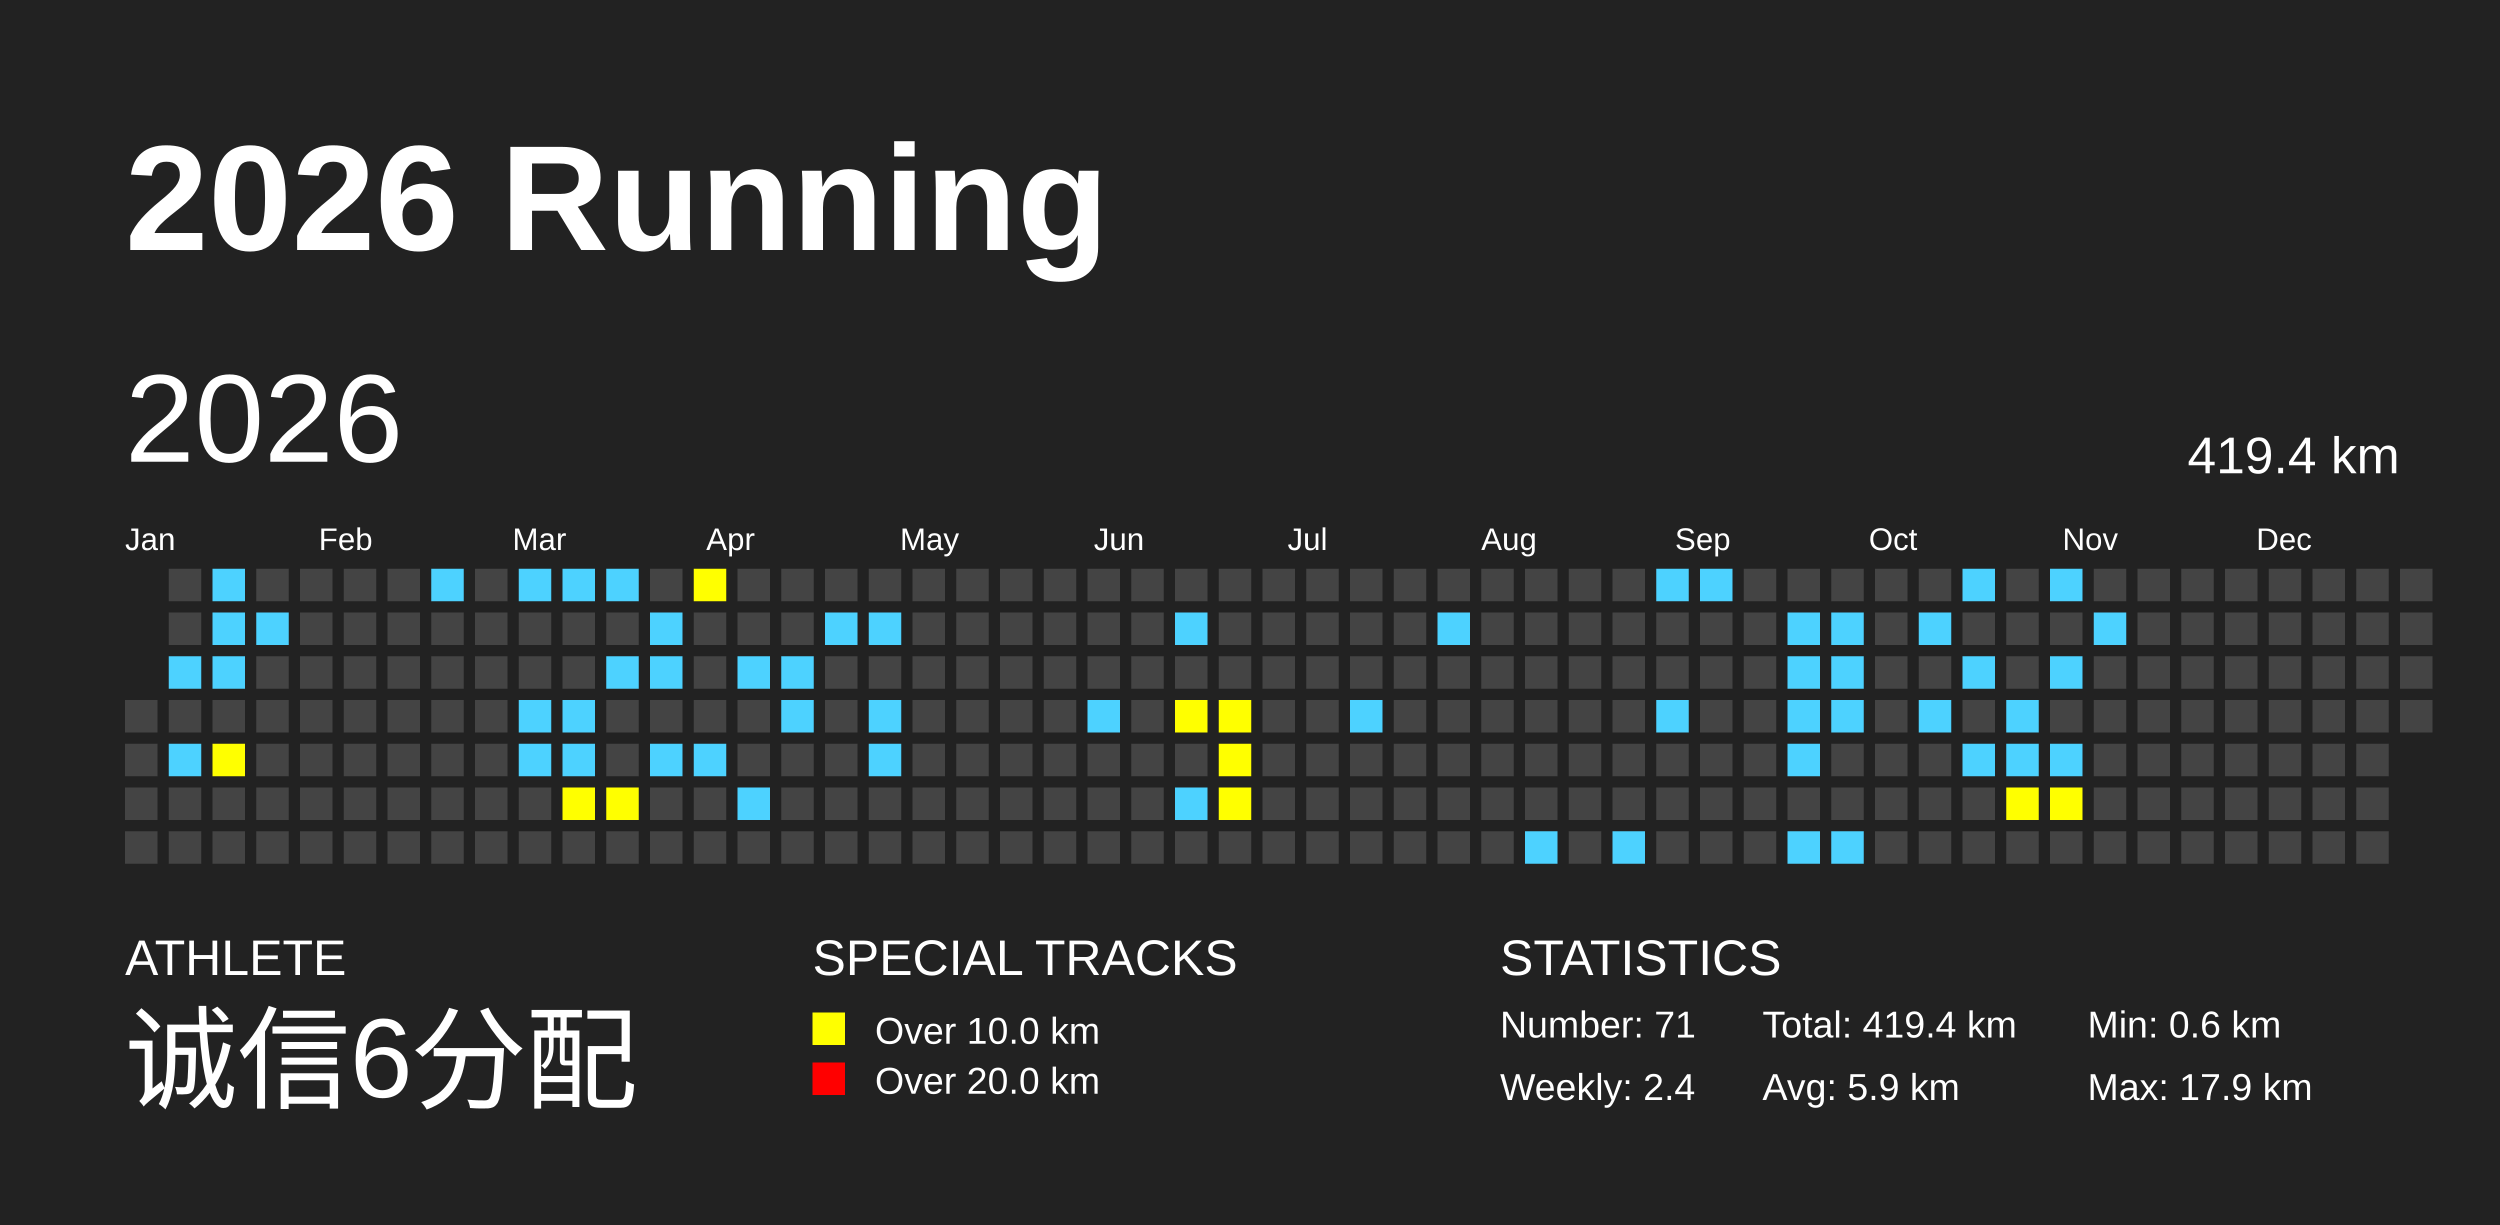
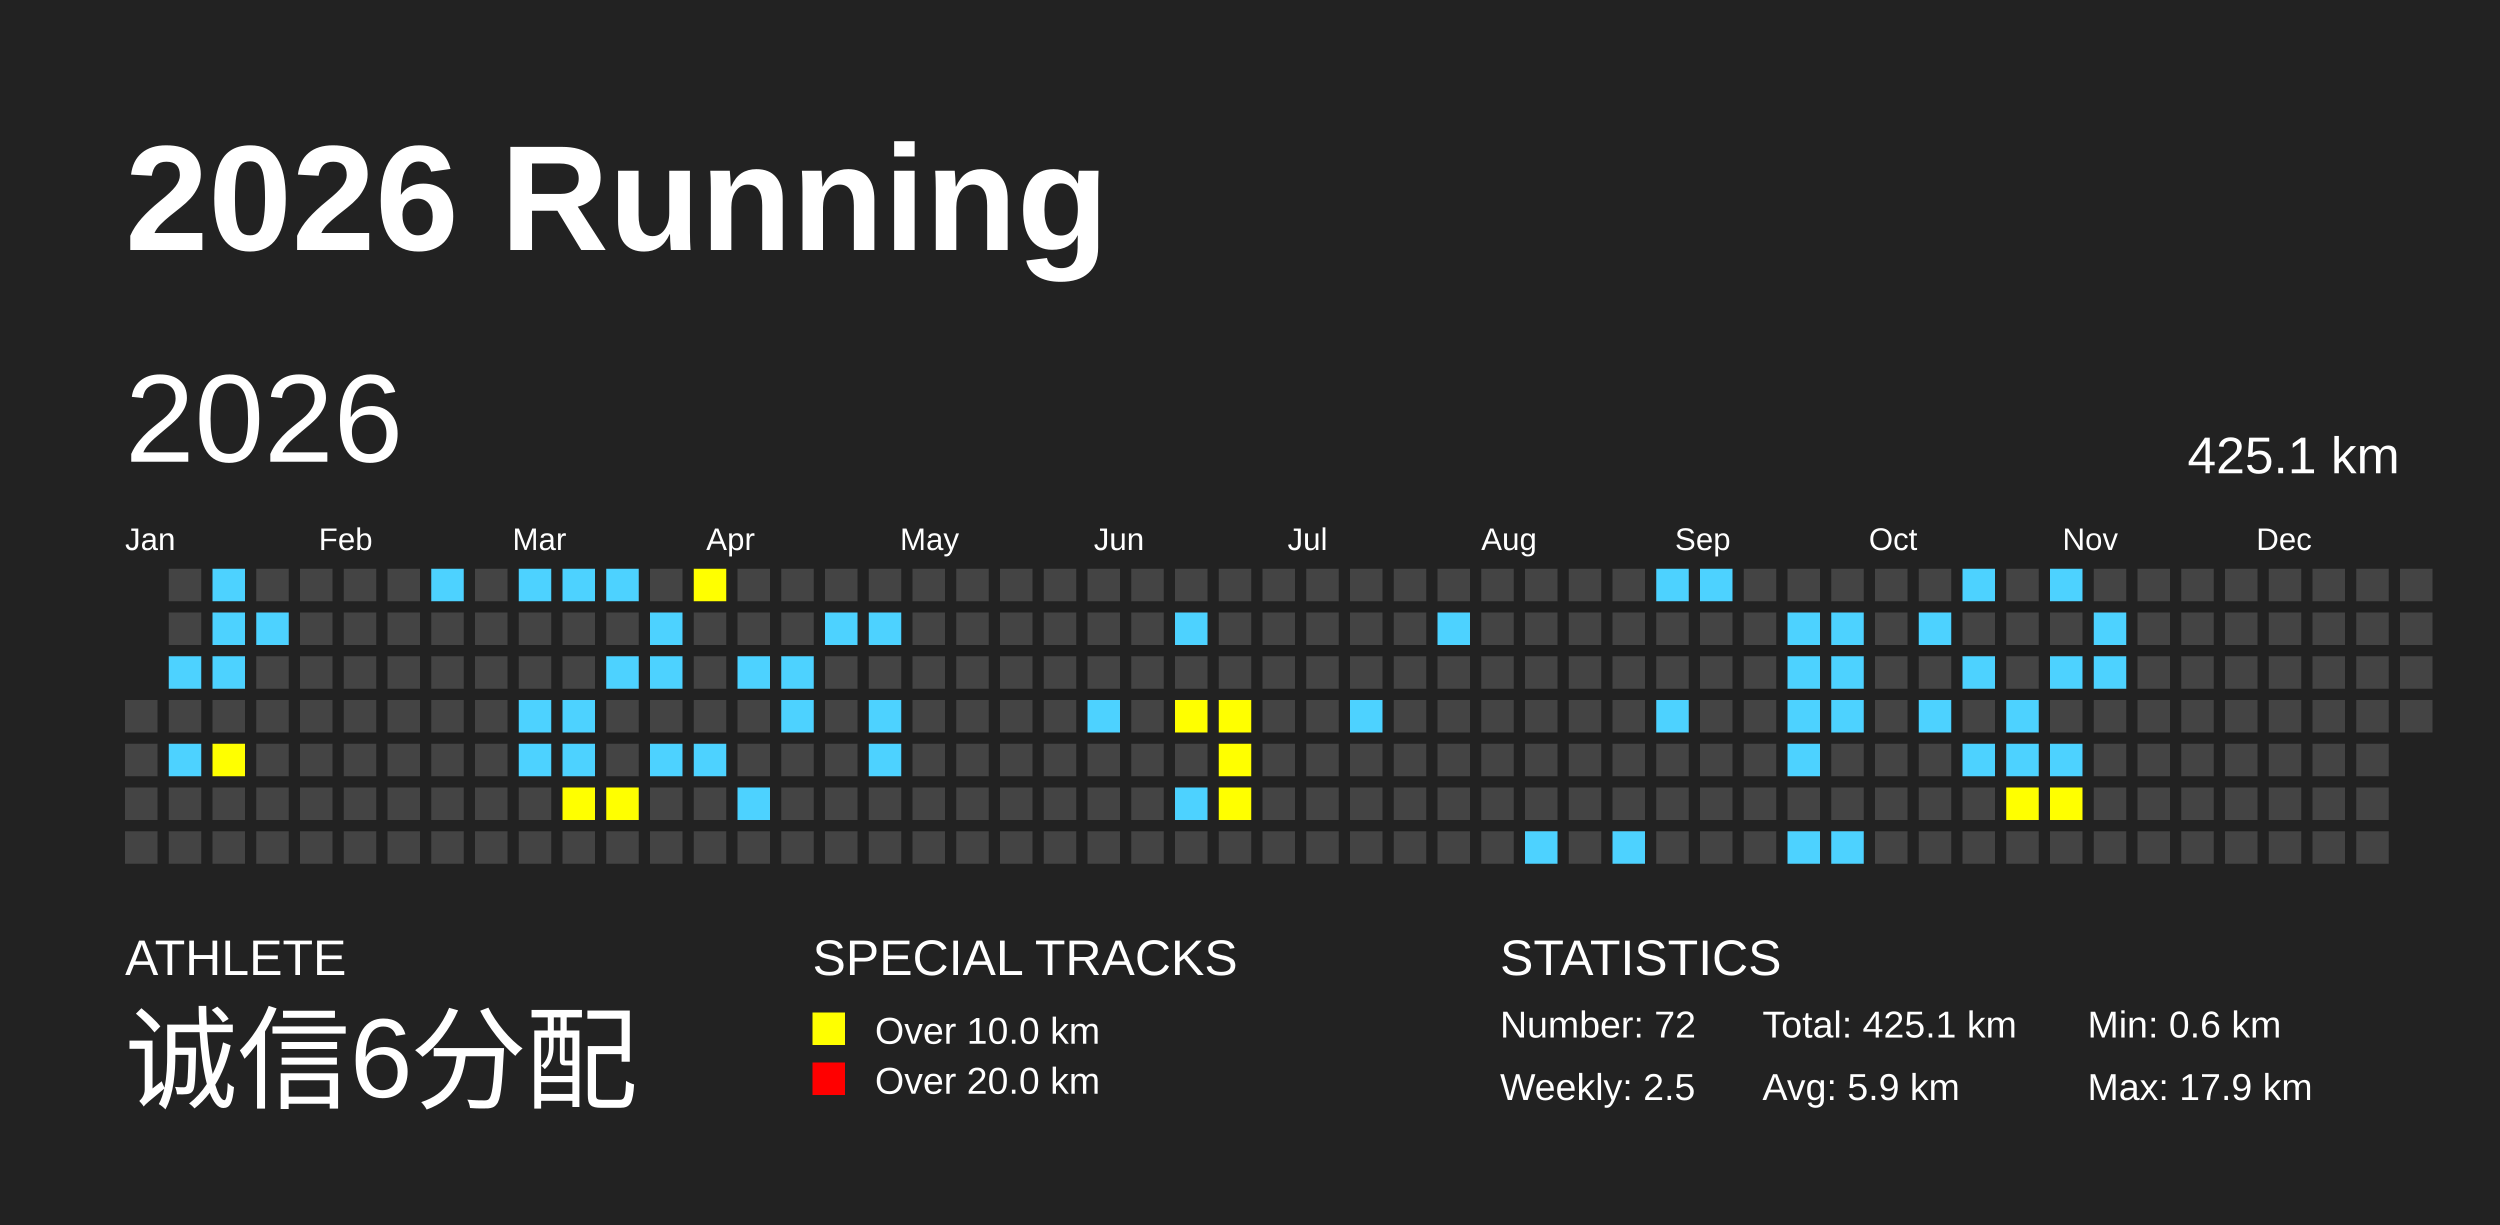
<svg xmlns="http://www.w3.org/2000/svg" baseProfile="full" height="98mm" version="1.1" viewBox="0,0,200,98" width="200mm">
  <defs />
  <rect fill="#222222" height="98" width="200" x="0" y="0" />
  <text fill="#FFFFFF" style="font-size:12px; font-family:Arial; font-weight:bold;" x="10" y="20">2026 Running</text>
  <text fill="#FFFFFF" style="font-size:4px; font-family:Arial" x="10" y="78">ATHLETE</text>
  <text fill="#FFFFFF" style="font-size:9px; font-family:Arial" x="10" y="88">诚信6分配</text>
  <text fill="#FFFFFF" style="font-size:4px; font-family:Arial" x="65" y="78">SPECIAL TRACKS</text>
  <rect fill="yellow" height="2.6" width="2.6" x="65" y="81" />
  <text fill="#FFFFFF" style="font-size:3px; font-family:Arial" x="70" y="83.5">Over 10.0 km</text>
  <rect fill="red" height="2.6" width="2.6" x="65" y="85" />
  <text fill="#FFFFFF" style="font-size:3px; font-family:Arial" x="70" y="87.5">Over 20.0 km</text>
  <text fill="#FFFFFF" style="font-size:4px; font-family:Arial" x="120" y="78">STATISTICS</text>
-   <text fill="#FFFFFF" style="font-size:3px; font-family:Arial" x="120" y="83">Number: 71</text>
-   <text fill="#FFFFFF" style="font-size:3px; font-family:Arial" x="120" y="88">Weekly: 2.4</text>
-   <text fill="#FFFFFF" style="font-size:3px; font-family:Arial" x="141" y="83">Total: 419.4 km</text>
+   <text fill="#FFFFFF" style="font-size:3px; font-family:Arial" x="120" y="83">Number: 72</text>
+   <text fill="#FFFFFF" style="font-size:3px; font-family:Arial" x="120" y="88">Weekly: 2.5</text>
+   <text fill="#FFFFFF" style="font-size:3px; font-family:Arial" x="141" y="83">Total: 425.1 km</text>
  <text fill="#FFFFFF" style="font-size:3px; font-family:Arial" x="141" y="88">Avg: 5.9 km</text>
  <text fill="#FFFFFF" style="font-size:3px; font-family:Arial" x="167" y="83">Min: 0.6 km</text>
  <text fill="#FFFFFF" style="font-size:3px; font-family:Arial" x="167" y="88">Max: 17.9 km</text>
  <text dominant-baseline="hanging" fill="#FFFFFF" style="font-size:10.0px; font-family:Arial;" x="10" y="30">2026</text>
-   <text dominant-baseline="hanging" fill="#FFFFFF" style="font-size:4.125px; font-family:Arial;" x="175" y="35">419.4 km</text>
+   <text dominant-baseline="hanging" fill="#FFFFFF" style="font-size:4.125px; font-family:Arial;" x="175" y="35">425.1 km</text>
  <text fill="#FFFFFF" style="font-size:2.5px; font-family:Arial" x="10.0" y="44">Jan</text>
  <text fill="#FFFFFF" style="font-size:2.5px; font-family:Arial" x="25.5" y="44">Feb</text>
  <text fill="#FFFFFF" style="font-size:2.5px; font-family:Arial" x="41.0" y="44">Mar</text>
  <text fill="#FFFFFF" style="font-size:2.5px; font-family:Arial" x="56.5" y="44">Apr</text>
  <text fill="#FFFFFF" style="font-size:2.5px; font-family:Arial" x="72.0" y="44">May</text>
  <text fill="#FFFFFF" style="font-size:2.5px; font-family:Arial" x="87.5" y="44">Jun</text>
  <text fill="#FFFFFF" style="font-size:2.5px; font-family:Arial" x="103.0" y="44">Jul</text>
  <text fill="#FFFFFF" style="font-size:2.5px; font-family:Arial" x="118.5" y="44">Aug</text>
  <text fill="#FFFFFF" style="font-size:2.5px; font-family:Arial" x="134.0" y="44">Sep</text>
  <text fill="#FFFFFF" style="font-size:2.5px; font-family:Arial" x="149.5" y="44">Oct</text>
  <text fill="#FFFFFF" style="font-size:2.5px; font-family:Arial" x="165.0" y="44">Nov</text>
  <text fill="#FFFFFF" style="font-size:2.5px; font-family:Arial" x="180.5" y="44">Dec</text>
  <rect fill="#444444" height="2.6" width="2.6" x="10.0" y="56.0" />
  <rect fill="#444444" height="2.6" width="2.6" x="10.0" y="59.5" />
  <rect fill="#444444" height="2.6" width="2.6" x="10.0" y="63.0" />
  <rect fill="#444444" height="2.6" width="2.6" x="10.0" y="66.5" />
  <rect fill="#444444" height="2.6" width="2.6" x="13.5" y="45.5" />
  <rect fill="#444444" height="2.6" width="2.6" x="13.5" y="49.0" />
  <rect fill="#4DD2FF" height="2.6" width="2.6" x="13.5" y="52.5" />
  <rect fill="#444444" height="2.6" width="2.6" x="13.5" y="56.0" />
  <rect fill="#4DD2FF" height="2.6" width="2.6" x="13.5" y="59.5" />
  <rect fill="#444444" height="2.6" width="2.6" x="13.5" y="63.0" />
  <rect fill="#444444" height="2.6" width="2.6" x="13.5" y="66.5" />
  <rect fill="#4DD2FF" height="2.6" width="2.6" x="17.0" y="45.5" />
  <rect fill="#4DD2FF" height="2.6" width="2.6" x="17.0" y="49.0" />
  <rect fill="#4DD2FF" height="2.6" width="2.6" x="17.0" y="52.5" />
  <rect fill="#444444" height="2.6" width="2.6" x="17.0" y="56.0" />
  <rect fill="yellow" height="2.6" width="2.6" x="17.0" y="59.5" />
  <rect fill="#444444" height="2.6" width="2.6" x="17.0" y="63.0" />
  <rect fill="#444444" height="2.6" width="2.6" x="17.0" y="66.5" />
  <rect fill="#444444" height="2.6" width="2.6" x="20.5" y="45.5" />
  <rect fill="#4DD2FF" height="2.6" width="2.6" x="20.5" y="49.0" />
  <rect fill="#444444" height="2.6" width="2.6" x="20.5" y="52.5" />
  <rect fill="#444444" height="2.6" width="2.6" x="20.5" y="56.0" />
  <rect fill="#444444" height="2.6" width="2.6" x="20.5" y="59.5" />
  <rect fill="#444444" height="2.6" width="2.6" x="20.5" y="63.0" />
  <rect fill="#444444" height="2.6" width="2.6" x="20.5" y="66.5" />
  <rect fill="#444444" height="2.6" width="2.6" x="24.0" y="45.5" />
  <rect fill="#444444" height="2.6" width="2.6" x="24.0" y="49.0" />
  <rect fill="#444444" height="2.6" width="2.6" x="24.0" y="52.5" />
  <rect fill="#444444" height="2.6" width="2.6" x="24.0" y="56.0" />
  <rect fill="#444444" height="2.6" width="2.6" x="24.0" y="59.5" />
  <rect fill="#444444" height="2.6" width="2.6" x="24.0" y="63.0" />
  <rect fill="#444444" height="2.6" width="2.6" x="24.0" y="66.5" />
  <rect fill="#444444" height="2.6" width="2.6" x="27.5" y="45.5" />
  <rect fill="#444444" height="2.6" width="2.6" x="27.5" y="49.0" />
  <rect fill="#444444" height="2.6" width="2.6" x="27.5" y="52.5" />
  <rect fill="#444444" height="2.6" width="2.6" x="27.5" y="56.0" />
  <rect fill="#444444" height="2.6" width="2.6" x="27.5" y="59.5" />
  <rect fill="#444444" height="2.6" width="2.6" x="27.5" y="63.0" />
  <rect fill="#444444" height="2.6" width="2.6" x="27.5" y="66.5" />
  <rect fill="#444444" height="2.6" width="2.6" x="31.0" y="45.5" />
  <rect fill="#444444" height="2.6" width="2.6" x="31.0" y="49.0" />
  <rect fill="#444444" height="2.6" width="2.6" x="31.0" y="52.5" />
  <rect fill="#444444" height="2.6" width="2.6" x="31.0" y="56.0" />
  <rect fill="#444444" height="2.6" width="2.6" x="31.0" y="59.5" />
  <rect fill="#444444" height="2.6" width="2.6" x="31.0" y="63.0" />
  <rect fill="#444444" height="2.6" width="2.6" x="31.0" y="66.5" />
  <rect fill="#4DD2FF" height="2.6" width="2.6" x="34.5" y="45.5" />
  <rect fill="#444444" height="2.6" width="2.6" x="34.5" y="49.0" />
  <rect fill="#444444" height="2.6" width="2.6" x="34.5" y="52.5" />
  <rect fill="#444444" height="2.6" width="2.6" x="34.5" y="56.0" />
  <rect fill="#444444" height="2.6" width="2.6" x="34.5" y="59.5" />
  <rect fill="#444444" height="2.6" width="2.6" x="34.5" y="63.0" />
  <rect fill="#444444" height="2.6" width="2.6" x="34.5" y="66.5" />
  <rect fill="#444444" height="2.6" width="2.6" x="38.0" y="45.5" />
  <rect fill="#444444" height="2.6" width="2.6" x="38.0" y="49.0" />
  <rect fill="#444444" height="2.6" width="2.6" x="38.0" y="52.5" />
  <rect fill="#444444" height="2.6" width="2.6" x="38.0" y="56.0" />
  <rect fill="#444444" height="2.6" width="2.6" x="38.0" y="59.5" />
  <rect fill="#444444" height="2.6" width="2.6" x="38.0" y="63.0" />
  <rect fill="#444444" height="2.6" width="2.6" x="38.0" y="66.5" />
  <rect fill="#4DD2FF" height="2.6" width="2.6" x="41.5" y="45.5" />
  <rect fill="#444444" height="2.6" width="2.6" x="41.5" y="49.0" />
  <rect fill="#444444" height="2.6" width="2.6" x="41.5" y="52.5" />
  <rect fill="#4DD2FF" height="2.6" width="2.6" x="41.5" y="56.0" />
  <rect fill="#4DD2FF" height="2.6" width="2.6" x="41.5" y="59.5" />
  <rect fill="#444444" height="2.6" width="2.6" x="41.5" y="63.0" />
  <rect fill="#444444" height="2.6" width="2.6" x="41.5" y="66.5" />
  <rect fill="#4DD2FF" height="2.6" width="2.6" x="45.0" y="45.5" />
  <rect fill="#444444" height="2.6" width="2.6" x="45.0" y="49.0" />
  <rect fill="#444444" height="2.6" width="2.6" x="45.0" y="52.5" />
  <rect fill="#4DD2FF" height="2.6" width="2.6" x="45.0" y="56.0" />
  <rect fill="#4DD2FF" height="2.6" width="2.6" x="45.0" y="59.5" />
  <rect fill="yellow" height="2.6" width="2.6" x="45.0" y="63.0" />
  <rect fill="#444444" height="2.6" width="2.6" x="45.0" y="66.5" />
  <rect fill="#4DD2FF" height="2.6" width="2.6" x="48.5" y="45.5" />
  <rect fill="#444444" height="2.6" width="2.6" x="48.5" y="49.0" />
  <rect fill="#4DD2FF" height="2.6" width="2.6" x="48.5" y="52.5" />
  <rect fill="#444444" height="2.6" width="2.6" x="48.5" y="56.0" />
  <rect fill="#444444" height="2.6" width="2.6" x="48.5" y="59.5" />
  <rect fill="yellow" height="2.6" width="2.6" x="48.5" y="63.0" />
  <rect fill="#444444" height="2.6" width="2.6" x="48.5" y="66.5" />
  <rect fill="#444444" height="2.6" width="2.6" x="52.0" y="45.5" />
  <rect fill="#4DD2FF" height="2.6" width="2.6" x="52.0" y="49.0" />
  <rect fill="#4DD2FF" height="2.6" width="2.6" x="52.0" y="52.5" />
  <rect fill="#444444" height="2.6" width="2.6" x="52.0" y="56.0" />
  <rect fill="#4DD2FF" height="2.6" width="2.6" x="52.0" y="59.5" />
  <rect fill="#444444" height="2.6" width="2.6" x="52.0" y="63.0" />
  <rect fill="#444444" height="2.6" width="2.6" x="52.0" y="66.5" />
  <rect fill="yellow" height="2.6" width="2.6" x="55.5" y="45.5" />
  <rect fill="#444444" height="2.6" width="2.6" x="55.5" y="49.0" />
  <rect fill="#444444" height="2.6" width="2.6" x="55.5" y="52.5" />
  <rect fill="#444444" height="2.6" width="2.6" x="55.5" y="56.0" />
  <rect fill="#4DD2FF" height="2.6" width="2.6" x="55.5" y="59.5" />
  <rect fill="#444444" height="2.6" width="2.6" x="55.5" y="63.0" />
  <rect fill="#444444" height="2.6" width="2.6" x="55.5" y="66.5" />
  <rect fill="#444444" height="2.6" width="2.6" x="59.0" y="45.5" />
  <rect fill="#444444" height="2.6" width="2.6" x="59.0" y="49.0" />
  <rect fill="#4DD2FF" height="2.6" width="2.6" x="59.0" y="52.5" />
  <rect fill="#444444" height="2.6" width="2.6" x="59.0" y="56.0" />
  <rect fill="#444444" height="2.6" width="2.6" x="59.0" y="59.5" />
  <rect fill="#4DD2FF" height="2.6" width="2.6" x="59.0" y="63.0" />
  <rect fill="#444444" height="2.6" width="2.6" x="59.0" y="66.5" />
  <rect fill="#444444" height="2.6" width="2.6" x="62.5" y="45.5" />
  <rect fill="#444444" height="2.6" width="2.6" x="62.5" y="49.0" />
  <rect fill="#4DD2FF" height="2.6" width="2.6" x="62.5" y="52.5" />
  <rect fill="#4DD2FF" height="2.6" width="2.6" x="62.5" y="56.0" />
  <rect fill="#444444" height="2.6" width="2.6" x="62.5" y="59.5" />
  <rect fill="#444444" height="2.6" width="2.6" x="62.5" y="63.0" />
  <rect fill="#444444" height="2.6" width="2.6" x="62.5" y="66.5" />
  <rect fill="#444444" height="2.6" width="2.6" x="66.0" y="45.5" />
  <rect fill="#4DD2FF" height="2.6" width="2.6" x="66.0" y="49.0" />
  <rect fill="#444444" height="2.6" width="2.6" x="66.0" y="52.5" />
  <rect fill="#444444" height="2.6" width="2.6" x="66.0" y="56.0" />
  <rect fill="#444444" height="2.6" width="2.6" x="66.0" y="59.5" />
  <rect fill="#444444" height="2.6" width="2.6" x="66.0" y="63.0" />
  <rect fill="#444444" height="2.6" width="2.6" x="66.0" y="66.5" />
  <rect fill="#444444" height="2.6" width="2.6" x="69.5" y="45.5" />
  <rect fill="#4DD2FF" height="2.6" width="2.6" x="69.5" y="49.0" />
  <rect fill="#444444" height="2.6" width="2.6" x="69.5" y="52.5" />
  <rect fill="#4DD2FF" height="2.6" width="2.6" x="69.5" y="56.0" />
  <rect fill="#4DD2FF" height="2.6" width="2.6" x="69.5" y="59.5" />
  <rect fill="#444444" height="2.6" width="2.6" x="69.5" y="63.0" />
  <rect fill="#444444" height="2.6" width="2.6" x="69.5" y="66.5" />
  <rect fill="#444444" height="2.6" width="2.6" x="73.0" y="45.5" />
  <rect fill="#444444" height="2.6" width="2.6" x="73.0" y="49.0" />
  <rect fill="#444444" height="2.6" width="2.6" x="73.0" y="52.5" />
  <rect fill="#444444" height="2.6" width="2.6" x="73.0" y="56.0" />
  <rect fill="#444444" height="2.6" width="2.6" x="73.0" y="59.5" />
  <rect fill="#444444" height="2.6" width="2.6" x="73.0" y="63.0" />
  <rect fill="#444444" height="2.6" width="2.6" x="73.0" y="66.5" />
  <rect fill="#444444" height="2.6" width="2.6" x="76.5" y="45.5" />
  <rect fill="#444444" height="2.6" width="2.6" x="76.5" y="49.0" />
  <rect fill="#444444" height="2.6" width="2.6" x="76.5" y="52.5" />
  <rect fill="#444444" height="2.6" width="2.6" x="76.5" y="56.0" />
  <rect fill="#444444" height="2.6" width="2.6" x="76.5" y="59.5" />
  <rect fill="#444444" height="2.6" width="2.6" x="76.5" y="63.0" />
  <rect fill="#444444" height="2.6" width="2.6" x="76.5" y="66.5" />
  <rect fill="#444444" height="2.6" width="2.6" x="80.0" y="45.5" />
  <rect fill="#444444" height="2.6" width="2.6" x="80.0" y="49.0" />
  <rect fill="#444444" height="2.6" width="2.6" x="80.0" y="52.5" />
  <rect fill="#444444" height="2.6" width="2.6" x="80.0" y="56.0" />
  <rect fill="#444444" height="2.6" width="2.6" x="80.0" y="59.5" />
  <rect fill="#444444" height="2.6" width="2.6" x="80.0" y="63.0" />
  <rect fill="#444444" height="2.6" width="2.6" x="80.0" y="66.5" />
  <rect fill="#444444" height="2.6" width="2.6" x="83.5" y="45.5" />
  <rect fill="#444444" height="2.6" width="2.6" x="83.5" y="49.0" />
  <rect fill="#444444" height="2.6" width="2.6" x="83.5" y="52.5" />
  <rect fill="#444444" height="2.6" width="2.6" x="83.5" y="56.0" />
  <rect fill="#444444" height="2.6" width="2.6" x="83.5" y="59.5" />
  <rect fill="#444444" height="2.6" width="2.6" x="83.5" y="63.0" />
  <rect fill="#444444" height="2.6" width="2.6" x="83.5" y="66.5" />
  <rect fill="#444444" height="2.6" width="2.6" x="87.0" y="45.5" />
  <rect fill="#444444" height="2.6" width="2.6" x="87.0" y="49.0" />
  <rect fill="#444444" height="2.6" width="2.6" x="87.0" y="52.5" />
  <rect fill="#4DD2FF" height="2.6" width="2.6" x="87.0" y="56.0" />
  <rect fill="#444444" height="2.6" width="2.6" x="87.0" y="59.5" />
  <rect fill="#444444" height="2.6" width="2.6" x="87.0" y="63.0" />
  <rect fill="#444444" height="2.6" width="2.6" x="87.0" y="66.5" />
  <rect fill="#444444" height="2.6" width="2.6" x="90.5" y="45.5" />
  <rect fill="#444444" height="2.6" width="2.6" x="90.5" y="49.0" />
  <rect fill="#444444" height="2.6" width="2.6" x="90.5" y="52.5" />
  <rect fill="#444444" height="2.6" width="2.6" x="90.5" y="56.0" />
  <rect fill="#444444" height="2.6" width="2.6" x="90.5" y="59.5" />
  <rect fill="#444444" height="2.6" width="2.6" x="90.5" y="63.0" />
  <rect fill="#444444" height="2.6" width="2.6" x="90.5" y="66.5" />
  <rect fill="#444444" height="2.6" width="2.6" x="94.0" y="45.5" />
  <rect fill="#4DD2FF" height="2.6" width="2.6" x="94.0" y="49.0" />
  <rect fill="#444444" height="2.6" width="2.6" x="94.0" y="52.5" />
  <rect fill="yellow" height="2.6" width="2.6" x="94.0" y="56.0" />
  <rect fill="#444444" height="2.6" width="2.6" x="94.0" y="59.5" />
  <rect fill="#4DD2FF" height="2.6" width="2.6" x="94.0" y="63.0" />
  <rect fill="#444444" height="2.6" width="2.6" x="94.0" y="66.5" />
  <rect fill="#444444" height="2.6" width="2.6" x="97.5" y="45.5" />
  <rect fill="#444444" height="2.6" width="2.6" x="97.5" y="49.0" />
  <rect fill="#444444" height="2.6" width="2.6" x="97.5" y="52.5" />
  <rect fill="yellow" height="2.6" width="2.6" x="97.5" y="56.0" />
  <rect fill="yellow" height="2.6" width="2.6" x="97.5" y="59.5" />
  <rect fill="yellow" height="2.6" width="2.6" x="97.5" y="63.0" />
  <rect fill="#444444" height="2.6" width="2.6" x="97.5" y="66.5" />
  <rect fill="#444444" height="2.6" width="2.6" x="101.0" y="45.5" />
  <rect fill="#444444" height="2.6" width="2.6" x="101.0" y="49.0" />
  <rect fill="#444444" height="2.6" width="2.6" x="101.0" y="52.5" />
  <rect fill="#444444" height="2.6" width="2.6" x="101.0" y="56.0" />
  <rect fill="#444444" height="2.6" width="2.6" x="101.0" y="59.5" />
  <rect fill="#444444" height="2.6" width="2.6" x="101.0" y="63.0" />
  <rect fill="#444444" height="2.6" width="2.6" x="101.0" y="66.5" />
  <rect fill="#444444" height="2.6" width="2.6" x="104.5" y="45.5" />
  <rect fill="#444444" height="2.6" width="2.6" x="104.5" y="49.0" />
  <rect fill="#444444" height="2.6" width="2.6" x="104.5" y="52.5" />
  <rect fill="#444444" height="2.6" width="2.6" x="104.5" y="56.0" />
  <rect fill="#444444" height="2.6" width="2.6" x="104.5" y="59.5" />
  <rect fill="#444444" height="2.6" width="2.6" x="104.5" y="63.0" />
  <rect fill="#444444" height="2.6" width="2.6" x="104.5" y="66.5" />
  <rect fill="#444444" height="2.6" width="2.6" x="108.0" y="45.5" />
  <rect fill="#444444" height="2.6" width="2.6" x="108.0" y="49.0" />
  <rect fill="#444444" height="2.6" width="2.6" x="108.0" y="52.5" />
  <rect fill="#4DD2FF" height="2.6" width="2.6" x="108.0" y="56.0" />
  <rect fill="#444444" height="2.6" width="2.6" x="108.0" y="59.5" />
  <rect fill="#444444" height="2.6" width="2.6" x="108.0" y="63.0" />
  <rect fill="#444444" height="2.6" width="2.6" x="108.0" y="66.5" />
  <rect fill="#444444" height="2.6" width="2.6" x="111.5" y="45.5" />
  <rect fill="#444444" height="2.6" width="2.6" x="111.5" y="49.0" />
  <rect fill="#444444" height="2.6" width="2.6" x="111.5" y="52.5" />
  <rect fill="#444444" height="2.6" width="2.6" x="111.5" y="56.0" />
  <rect fill="#444444" height="2.6" width="2.6" x="111.5" y="59.5" />
  <rect fill="#444444" height="2.6" width="2.6" x="111.5" y="63.0" />
  <rect fill="#444444" height="2.6" width="2.6" x="111.5" y="66.5" />
  <rect fill="#444444" height="2.6" width="2.6" x="115.0" y="45.5" />
  <rect fill="#4DD2FF" height="2.6" width="2.6" x="115.0" y="49.0" />
  <rect fill="#444444" height="2.6" width="2.6" x="115.0" y="52.5" />
  <rect fill="#444444" height="2.6" width="2.6" x="115.0" y="56.0" />
  <rect fill="#444444" height="2.6" width="2.6" x="115.0" y="59.5" />
  <rect fill="#444444" height="2.6" width="2.6" x="115.0" y="63.0" />
  <rect fill="#444444" height="2.6" width="2.6" x="115.0" y="66.5" />
  <rect fill="#444444" height="2.6" width="2.6" x="118.5" y="45.5" />
  <rect fill="#444444" height="2.6" width="2.6" x="118.5" y="49.0" />
  <rect fill="#444444" height="2.6" width="2.6" x="118.5" y="52.5" />
  <rect fill="#444444" height="2.6" width="2.6" x="118.5" y="56.0" />
  <rect fill="#444444" height="2.6" width="2.6" x="118.5" y="59.5" />
  <rect fill="#444444" height="2.6" width="2.6" x="118.5" y="63.0" />
  <rect fill="#444444" height="2.6" width="2.6" x="118.5" y="66.5" />
  <rect fill="#444444" height="2.6" width="2.6" x="122.0" y="45.5" />
  <rect fill="#444444" height="2.6" width="2.6" x="122.0" y="49.0" />
  <rect fill="#444444" height="2.6" width="2.6" x="122.0" y="52.5" />
  <rect fill="#444444" height="2.6" width="2.6" x="122.0" y="56.0" />
  <rect fill="#444444" height="2.6" width="2.6" x="122.0" y="59.5" />
  <rect fill="#444444" height="2.6" width="2.6" x="122.0" y="63.0" />
  <rect fill="#4DD2FF" height="2.6" width="2.6" x="122.0" y="66.5" />
  <rect fill="#444444" height="2.6" width="2.6" x="125.5" y="45.5" />
  <rect fill="#444444" height="2.6" width="2.6" x="125.5" y="49.0" />
  <rect fill="#444444" height="2.6" width="2.6" x="125.5" y="52.5" />
  <rect fill="#444444" height="2.6" width="2.6" x="125.5" y="56.0" />
  <rect fill="#444444" height="2.6" width="2.6" x="125.5" y="59.5" />
  <rect fill="#444444" height="2.6" width="2.6" x="125.5" y="63.0" />
  <rect fill="#444444" height="2.6" width="2.6" x="125.5" y="66.5" />
  <rect fill="#444444" height="2.6" width="2.6" x="129.0" y="45.5" />
  <rect fill="#444444" height="2.6" width="2.6" x="129.0" y="49.0" />
  <rect fill="#444444" height="2.6" width="2.6" x="129.0" y="52.5" />
  <rect fill="#444444" height="2.6" width="2.6" x="129.0" y="56.0" />
  <rect fill="#444444" height="2.6" width="2.6" x="129.0" y="59.5" />
  <rect fill="#444444" height="2.6" width="2.6" x="129.0" y="63.0" />
  <rect fill="#4DD2FF" height="2.6" width="2.6" x="129.0" y="66.5" />
  <rect fill="#4DD2FF" height="2.6" width="2.6" x="132.5" y="45.5" />
  <rect fill="#444444" height="2.6" width="2.6" x="132.5" y="49.0" />
  <rect fill="#444444" height="2.6" width="2.6" x="132.5" y="52.5" />
  <rect fill="#4DD2FF" height="2.6" width="2.6" x="132.5" y="56.0" />
  <rect fill="#444444" height="2.6" width="2.6" x="132.5" y="59.5" />
  <rect fill="#444444" height="2.6" width="2.6" x="132.5" y="63.0" />
  <rect fill="#444444" height="2.6" width="2.6" x="132.5" y="66.5" />
  <rect fill="#4DD2FF" height="2.6" width="2.6" x="136.0" y="45.5" />
  <rect fill="#444444" height="2.6" width="2.6" x="136.0" y="49.0" />
  <rect fill="#444444" height="2.6" width="2.6" x="136.0" y="52.5" />
  <rect fill="#444444" height="2.6" width="2.6" x="136.0" y="56.0" />
  <rect fill="#444444" height="2.6" width="2.6" x="136.0" y="59.5" />
  <rect fill="#444444" height="2.6" width="2.6" x="136.0" y="63.0" />
  <rect fill="#444444" height="2.6" width="2.6" x="136.0" y="66.5" />
  <rect fill="#444444" height="2.6" width="2.6" x="139.5" y="45.5" />
  <rect fill="#444444" height="2.6" width="2.6" x="139.5" y="49.0" />
  <rect fill="#444444" height="2.6" width="2.6" x="139.5" y="52.5" />
  <rect fill="#444444" height="2.6" width="2.6" x="139.5" y="56.0" />
  <rect fill="#444444" height="2.6" width="2.6" x="139.5" y="59.5" />
  <rect fill="#444444" height="2.6" width="2.6" x="139.5" y="63.0" />
  <rect fill="#444444" height="2.6" width="2.6" x="139.5" y="66.5" />
  <rect fill="#444444" height="2.6" width="2.6" x="143.0" y="45.5" />
  <rect fill="#4DD2FF" height="2.6" width="2.6" x="143.0" y="49.0" />
  <rect fill="#4DD2FF" height="2.6" width="2.6" x="143.0" y="52.5" />
  <rect fill="#4DD2FF" height="2.6" width="2.6" x="143.0" y="56.0" />
  <rect fill="#4DD2FF" height="2.6" width="2.6" x="143.0" y="59.5" />
  <rect fill="#444444" height="2.6" width="2.6" x="143.0" y="63.0" />
  <rect fill="#4DD2FF" height="2.6" width="2.6" x="143.0" y="66.5" />
  <rect fill="#444444" height="2.6" width="2.6" x="146.5" y="45.5" />
  <rect fill="#4DD2FF" height="2.6" width="2.6" x="146.5" y="49.0" />
  <rect fill="#4DD2FF" height="2.6" width="2.6" x="146.5" y="52.5" />
  <rect fill="#4DD2FF" height="2.6" width="2.6" x="146.5" y="56.0" />
  <rect fill="#444444" height="2.6" width="2.6" x="146.5" y="59.5" />
  <rect fill="#444444" height="2.6" width="2.6" x="146.5" y="63.0" />
  <rect fill="#4DD2FF" height="2.6" width="2.6" x="146.5" y="66.5" />
  <rect fill="#444444" height="2.6" width="2.6" x="150.0" y="45.5" />
  <rect fill="#444444" height="2.6" width="2.6" x="150.0" y="49.0" />
  <rect fill="#444444" height="2.6" width="2.6" x="150.0" y="52.5" />
  <rect fill="#444444" height="2.6" width="2.6" x="150.0" y="56.0" />
  <rect fill="#444444" height="2.6" width="2.6" x="150.0" y="59.5" />
  <rect fill="#444444" height="2.6" width="2.6" x="150.0" y="63.0" />
  <rect fill="#444444" height="2.6" width="2.6" x="150.0" y="66.5" />
  <rect fill="#444444" height="2.6" width="2.6" x="153.5" y="45.5" />
  <rect fill="#4DD2FF" height="2.6" width="2.6" x="153.5" y="49.0" />
  <rect fill="#444444" height="2.6" width="2.6" x="153.5" y="52.5" />
  <rect fill="#4DD2FF" height="2.6" width="2.6" x="153.5" y="56.0" />
  <rect fill="#444444" height="2.6" width="2.6" x="153.5" y="59.5" />
  <rect fill="#444444" height="2.6" width="2.6" x="153.5" y="63.0" />
  <rect fill="#444444" height="2.6" width="2.6" x="153.5" y="66.5" />
  <rect fill="#4DD2FF" height="2.6" width="2.6" x="157.0" y="45.5" />
  <rect fill="#444444" height="2.6" width="2.6" x="157.0" y="49.0" />
  <rect fill="#4DD2FF" height="2.6" width="2.6" x="157.0" y="52.5" />
  <rect fill="#444444" height="2.6" width="2.6" x="157.0" y="56.0" />
  <rect fill="#4DD2FF" height="2.6" width="2.6" x="157.0" y="59.5" />
  <rect fill="#444444" height="2.6" width="2.6" x="157.0" y="63.0" />
  <rect fill="#444444" height="2.6" width="2.6" x="157.0" y="66.5" />
  <rect fill="#444444" height="2.6" width="2.6" x="160.5" y="45.5" />
  <rect fill="#444444" height="2.6" width="2.6" x="160.5" y="49.0" />
  <rect fill="#444444" height="2.6" width="2.6" x="160.5" y="52.5" />
  <rect fill="#4DD2FF" height="2.6" width="2.6" x="160.5" y="56.0" />
  <rect fill="#4DD2FF" height="2.6" width="2.6" x="160.5" y="59.5" />
  <rect fill="yellow" height="2.6" width="2.6" x="160.5" y="63.0" />
  <rect fill="#444444" height="2.6" width="2.6" x="160.5" y="66.5" />
  <rect fill="#4DD2FF" height="2.6" width="2.6" x="164.0" y="45.5" />
  <rect fill="#444444" height="2.6" width="2.6" x="164.0" y="49.0" />
  <rect fill="#4DD2FF" height="2.6" width="2.6" x="164.0" y="52.5" />
  <rect fill="#444444" height="2.6" width="2.6" x="164.0" y="56.0" />
  <rect fill="#4DD2FF" height="2.6" width="2.6" x="164.0" y="59.5" />
  <rect fill="yellow" height="2.6" width="2.6" x="164.0" y="63.0" />
  <rect fill="#444444" height="2.6" width="2.6" x="164.0" y="66.5" />
  <rect fill="#444444" height="2.6" width="2.6" x="167.5" y="45.5" />
  <rect fill="#4DD2FF" height="2.6" width="2.6" x="167.5" y="49.0" />
-   <rect fill="#444444" height="2.6" width="2.6" x="167.5" y="52.5" />
+   <rect fill="#4DD2FF" height="2.6" width="2.6" x="167.5" y="52.5" />
  <rect fill="#444444" height="2.6" width="2.6" x="167.5" y="56.0" />
  <rect fill="#444444" height="2.6" width="2.6" x="167.5" y="59.5" />
  <rect fill="#444444" height="2.6" width="2.6" x="167.5" y="63.0" />
  <rect fill="#444444" height="2.6" width="2.6" x="167.5" y="66.5" />
  <rect fill="#444444" height="2.6" width="2.6" x="171.0" y="45.5" />
  <rect fill="#444444" height="2.6" width="2.6" x="171.0" y="49.0" />
  <rect fill="#444444" height="2.6" width="2.6" x="171.0" y="52.5" />
  <rect fill="#444444" height="2.6" width="2.6" x="171.0" y="56.0" />
  <rect fill="#444444" height="2.6" width="2.6" x="171.0" y="59.5" />
  <rect fill="#444444" height="2.6" width="2.6" x="171.0" y="63.0" />
  <rect fill="#444444" height="2.6" width="2.6" x="171.0" y="66.5" />
  <rect fill="#444444" height="2.6" width="2.6" x="174.5" y="45.5" />
  <rect fill="#444444" height="2.6" width="2.6" x="174.5" y="49.0" />
  <rect fill="#444444" height="2.6" width="2.6" x="174.5" y="52.5" />
  <rect fill="#444444" height="2.6" width="2.6" x="174.5" y="56.0" />
  <rect fill="#444444" height="2.6" width="2.6" x="174.5" y="59.5" />
  <rect fill="#444444" height="2.6" width="2.6" x="174.5" y="63.0" />
  <rect fill="#444444" height="2.6" width="2.6" x="174.5" y="66.5" />
  <rect fill="#444444" height="2.6" width="2.6" x="178.0" y="45.5" />
  <rect fill="#444444" height="2.6" width="2.6" x="178.0" y="49.0" />
  <rect fill="#444444" height="2.6" width="2.6" x="178.0" y="52.5" />
  <rect fill="#444444" height="2.6" width="2.6" x="178.0" y="56.0" />
  <rect fill="#444444" height="2.6" width="2.6" x="178.0" y="59.5" />
  <rect fill="#444444" height="2.6" width="2.6" x="178.0" y="63.0" />
  <rect fill="#444444" height="2.6" width="2.6" x="178.0" y="66.5" />
  <rect fill="#444444" height="2.6" width="2.6" x="181.5" y="45.5" />
  <rect fill="#444444" height="2.6" width="2.6" x="181.5" y="49.0" />
  <rect fill="#444444" height="2.6" width="2.6" x="181.5" y="52.5" />
  <rect fill="#444444" height="2.6" width="2.6" x="181.5" y="56.0" />
  <rect fill="#444444" height="2.6" width="2.6" x="181.5" y="59.5" />
  <rect fill="#444444" height="2.6" width="2.6" x="181.5" y="63.0" />
  <rect fill="#444444" height="2.6" width="2.6" x="181.5" y="66.5" />
  <rect fill="#444444" height="2.6" width="2.6" x="185.0" y="45.5" />
  <rect fill="#444444" height="2.6" width="2.6" x="185.0" y="49.0" />
  <rect fill="#444444" height="2.6" width="2.6" x="185.0" y="52.5" />
  <rect fill="#444444" height="2.6" width="2.6" x="185.0" y="56.0" />
  <rect fill="#444444" height="2.6" width="2.6" x="185.0" y="59.5" />
  <rect fill="#444444" height="2.6" width="2.6" x="185.0" y="63.0" />
  <rect fill="#444444" height="2.6" width="2.6" x="185.0" y="66.5" />
  <rect fill="#444444" height="2.6" width="2.6" x="188.5" y="45.5" />
  <rect fill="#444444" height="2.6" width="2.6" x="188.5" y="49.0" />
  <rect fill="#444444" height="2.6" width="2.6" x="188.5" y="52.5" />
  <rect fill="#444444" height="2.6" width="2.6" x="188.5" y="56.0" />
  <rect fill="#444444" height="2.6" width="2.6" x="188.5" y="59.5" />
  <rect fill="#444444" height="2.6" width="2.6" x="188.5" y="63.0" />
  <rect fill="#444444" height="2.6" width="2.6" x="188.5" y="66.5" />
  <rect fill="#444444" height="2.6" width="2.6" x="192.0" y="45.5" />
  <rect fill="#444444" height="2.6" width="2.6" x="192.0" y="49.0" />
  <rect fill="#444444" height="2.6" width="2.6" x="192.0" y="52.5" />
  <rect fill="#444444" height="2.6" width="2.6" x="192.0" y="56.0" />
</svg>
